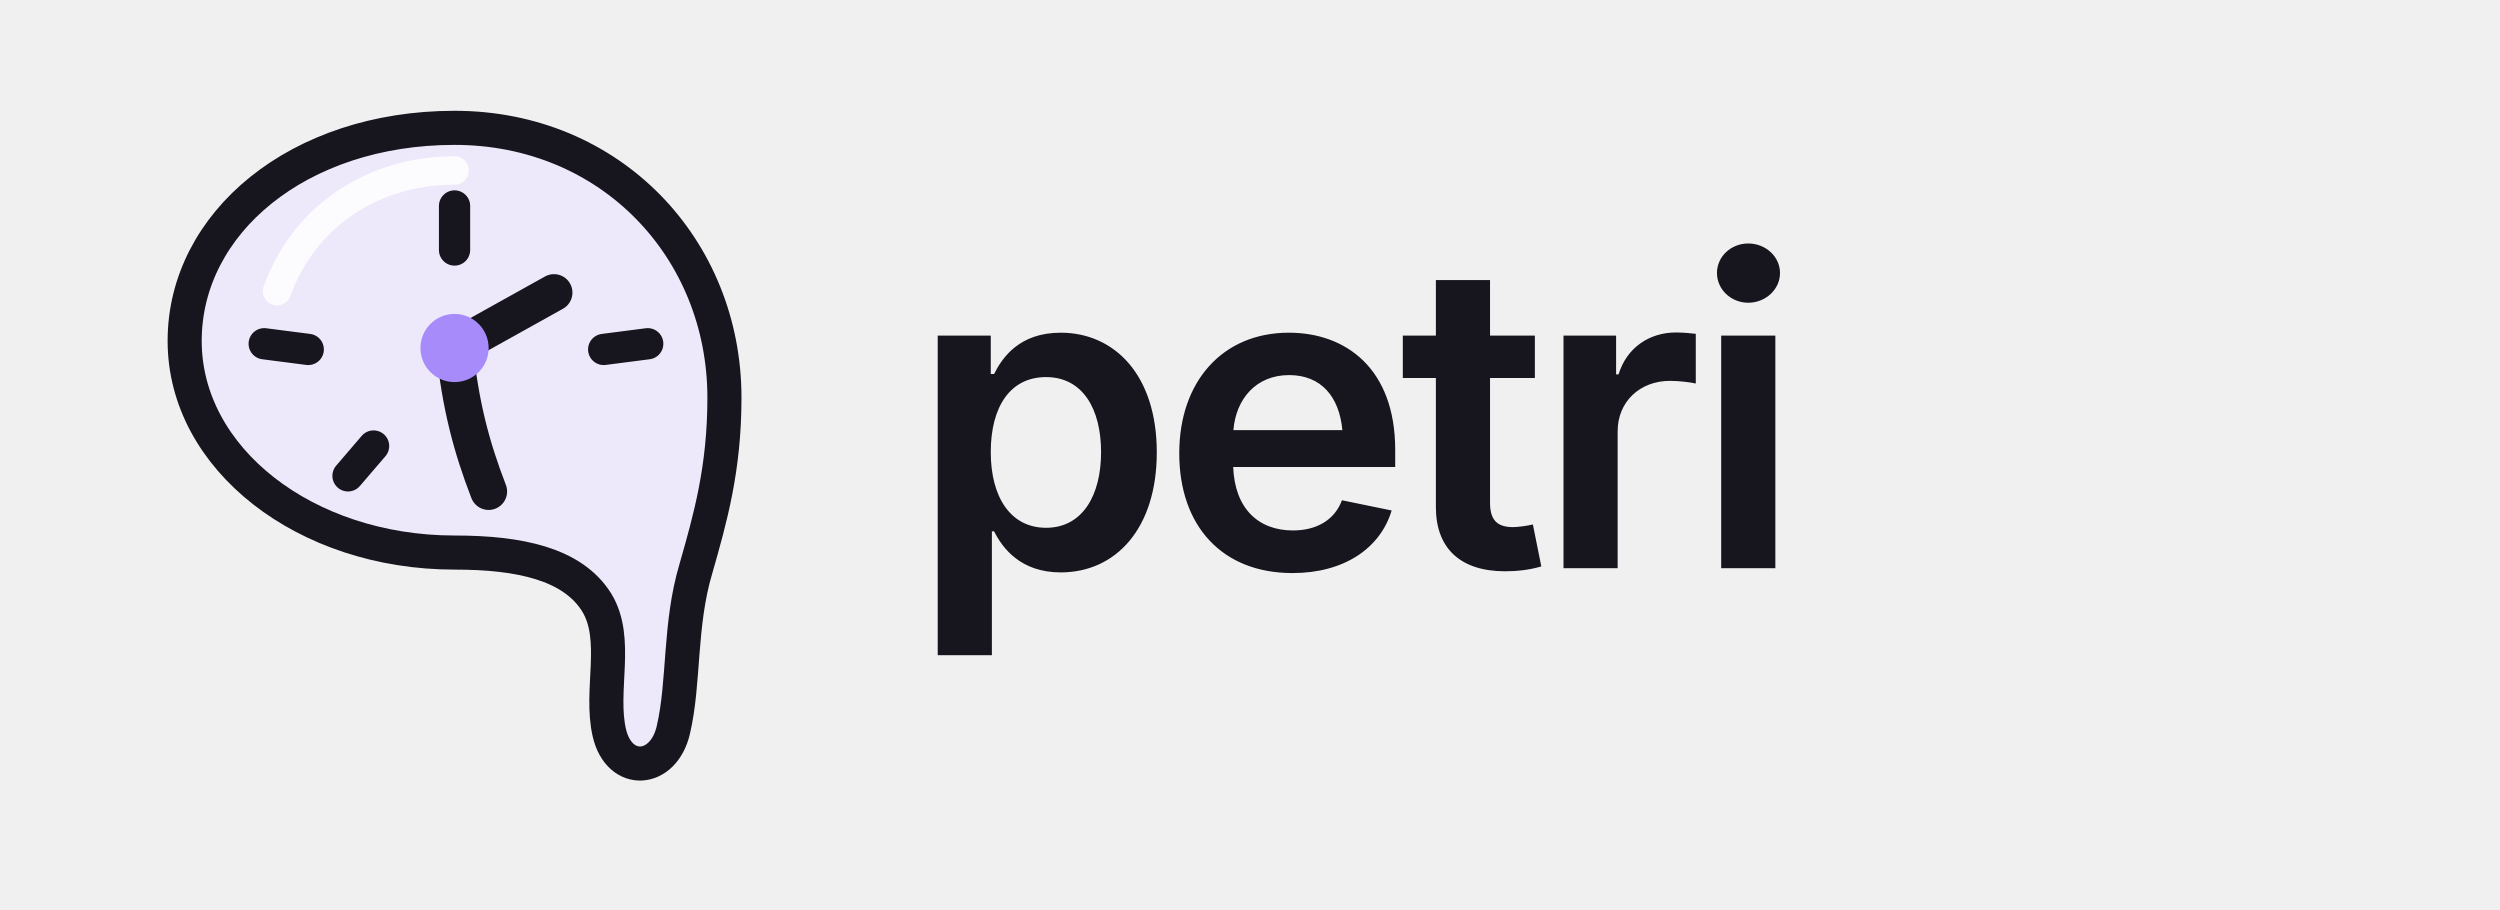
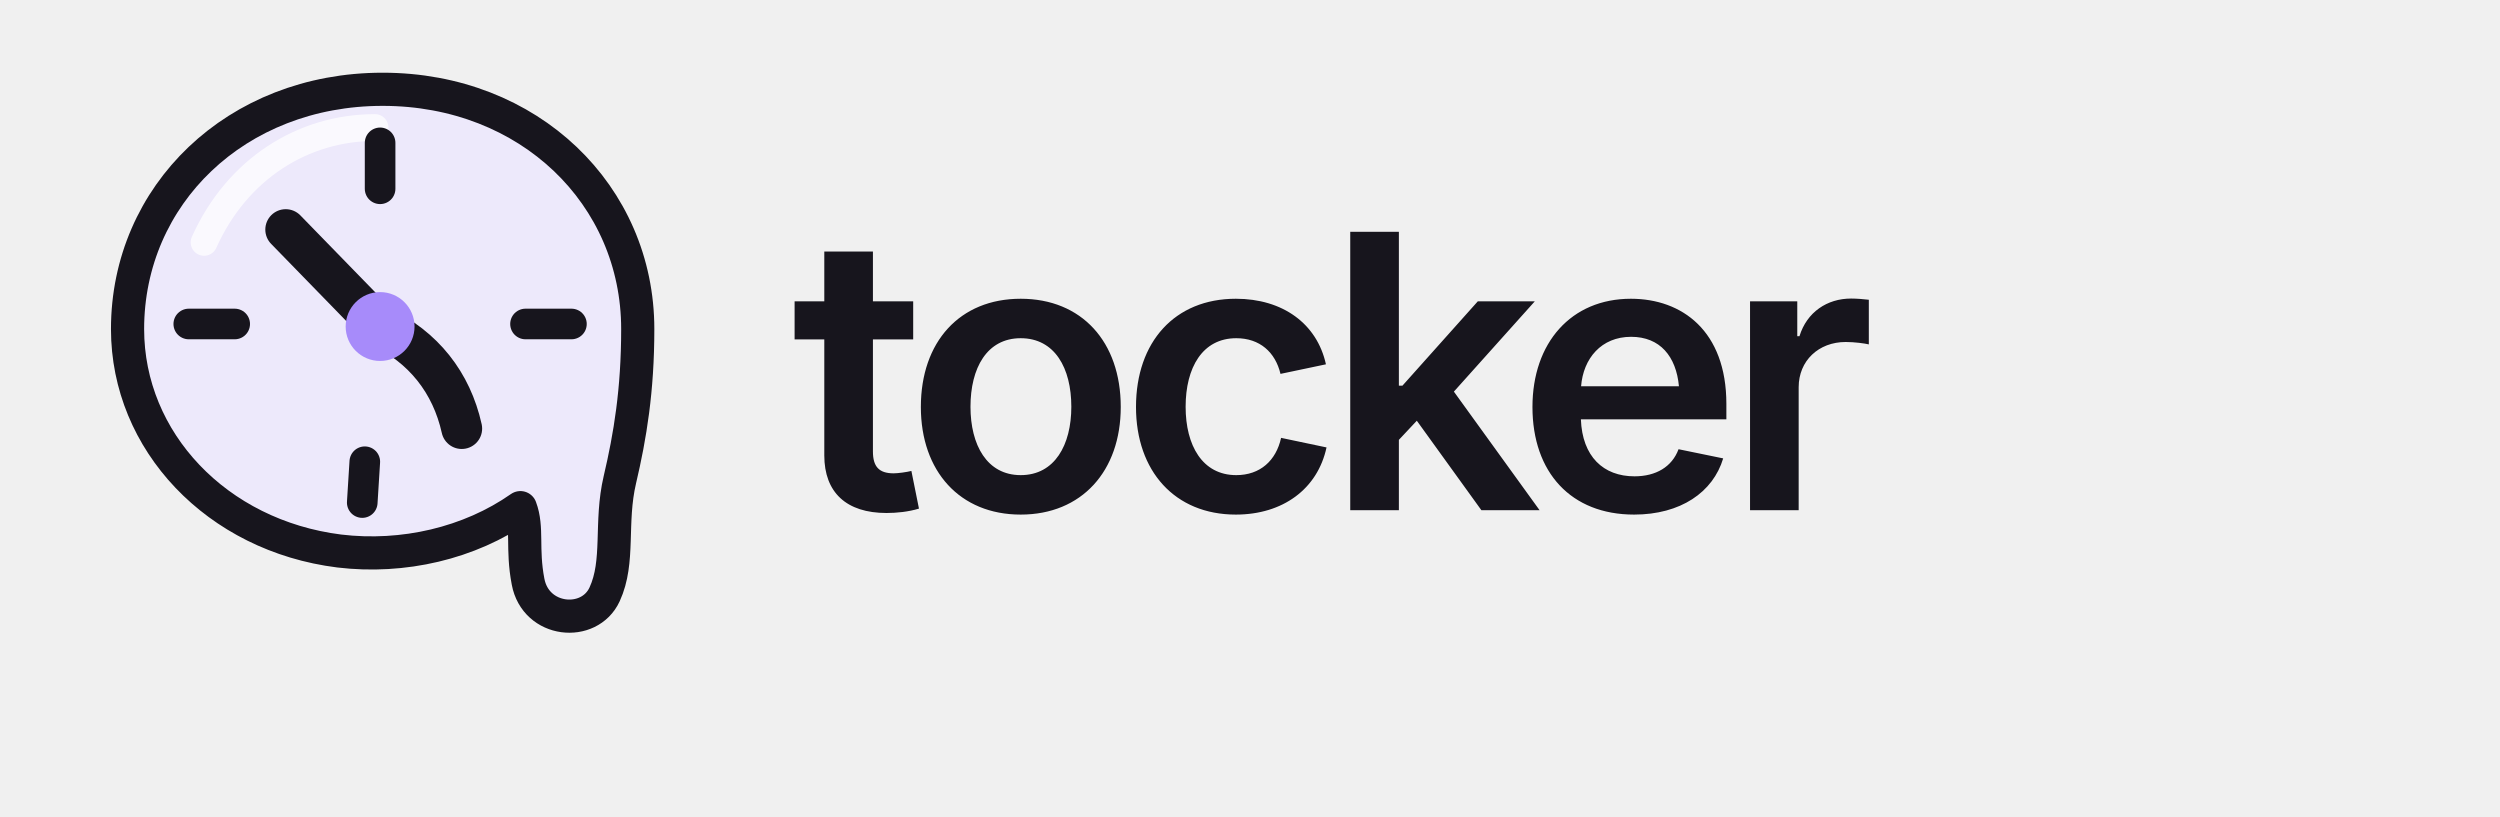
- <svg xmlns="http://www.w3.org/2000/svg" viewBox="0 0 176 64" width="176" height="64" role="img" aria-label="Petri">
+ <svg xmlns="http://www.w3.org/2000/svg" viewBox="0 0 196 64" width="196" height="64" role="img" aria-label="Tocker">
  <g>
-     <path d="M32 9 C43 9 51 17.5 51 28 C51 33 50 36.5 49 40 C47.8 44 48.2 48 47.4 51.4 C46.7 54.4 43.6 54.6 42.9 51.6 C42.2 48.6 43.6 45 42 42.4 C40.3 39.7 36.6 38.9 32 38.9 C21.5 38.9 13 32.3 13 24 C13 15.7 21 9 32 9 Z" fill="#ede9fb" stroke="#17151d" stroke-width="2.4" stroke-linejoin="round" />
-     <path d="M19.5 20.5 C21.5 15 26.5 12 32 12" fill="none" stroke="#ffffff" stroke-width="2" stroke-linecap="round" opacity="0.85" />
-     <g stroke="#17151d" stroke-width="2.2" stroke-linecap="round">
-       <path d="M32 14.5 V17.6" />
-       <path d="M45.6 24.2 L42.5 24.6" />
-       <path d="M18.6 24.2 L21.7 24.6" />
-       <path d="M24.5 33.5 L26.3 31.4" />
+     <path d="M30 7 C41.5 7 50 15.3 50 25.8 C50 30.6 49.4 34.2 48.6 37.6 C47.8 41 48.6 44 47.4 46.6 C46.2 49.2 42 48.8 41.4 45.6 C40.9 43 41.4 41.4 40.8 39.8 C36.8 42.6 31.6 43.8 26.6 43.2 C17 42 10 34.6 10 25.8 C10 15.3 18.5 7 30 7 Z" fill="#ede9fb" stroke="#17151d" stroke-width="2.6" stroke-linejoin="round" />
+     <path d="M16 19 C18.6 13.2 23.8 10 29.4 10" fill="none" stroke="#ffffff" stroke-width="2.1" stroke-linecap="round" opacity="0.75" />
+     <g stroke="#17151d" stroke-width="2.4" stroke-linecap="round">
+       <path d="M29.8 11.2 V14.8" />
+       <path d="M44.8 25.4 H41.2" />
+       <path d="M14.8 25.4 H18.4" />
+       <path d="M28.6 36.2 L28.4 39.4" />
    </g>
-     <path d="M32 24.5 L39 20.6" stroke="#17151d" stroke-width="2.6" stroke-linecap="round" />
-     <path d="M32 24.5 C32.4 28.5 33.2 31.5 34.4 34.6" fill="none" stroke="#17151d" stroke-width="2.6" stroke-linecap="round" />
-     <circle cx="32" cy="24.5" r="2.4" fill="#a78bfa" />
+     <path d="M29.8 25.6 L22.4 18" stroke="#17151d" stroke-width="3.2" stroke-linecap="round" />
+     <path d="M29.8 25.6 C33.2 27.2 35.4 30 36.2 33.6" fill="none" stroke="#17151d" stroke-width="3.2" stroke-linecap="round" />
+     <circle cx="29.8" cy="25.6" r="2.7" fill="#a78bfa" />
  </g>
-   <text x="64" y="40" font-family="Geist, Inter, ui-sans-serif, system-ui, -apple-system, sans-serif" font-size="30" font-weight="600" letter-spacing="-1" fill="#17151d">petri</text>
+   <text x="62" y="40" font-family="Geist, Inter, ui-sans-serif, system-ui, -apple-system, sans-serif" font-size="30" font-weight="600" letter-spacing="-1.4" fill="#17151d">tocker</text>
</svg>
